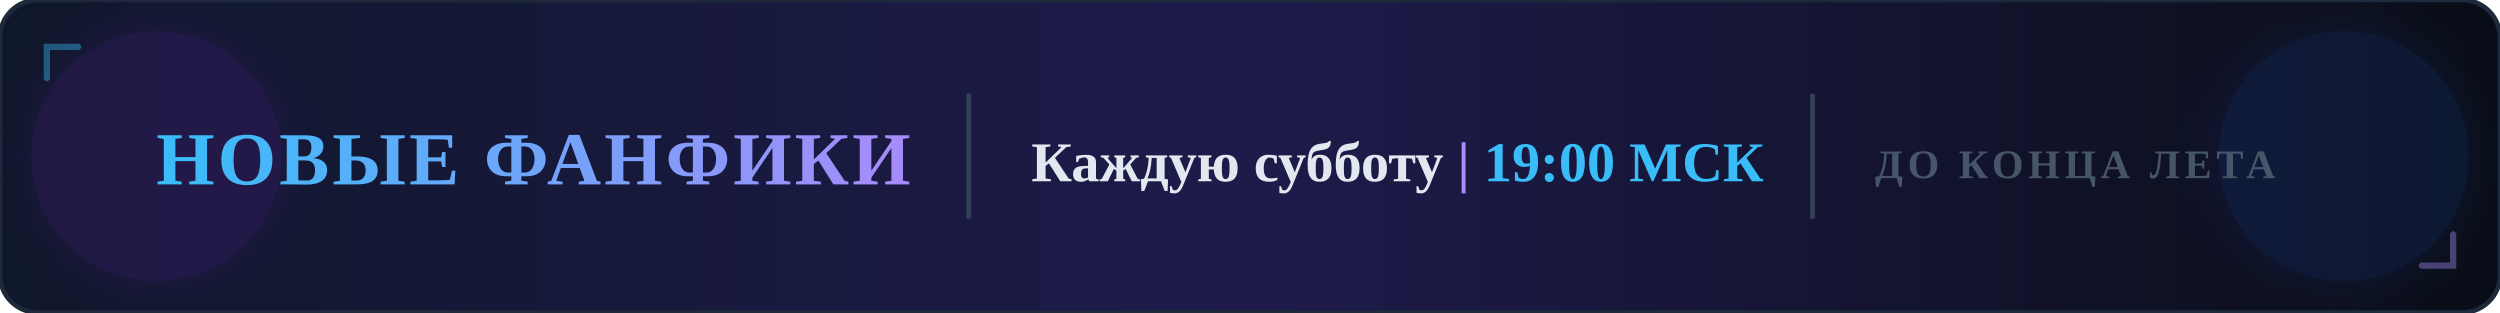
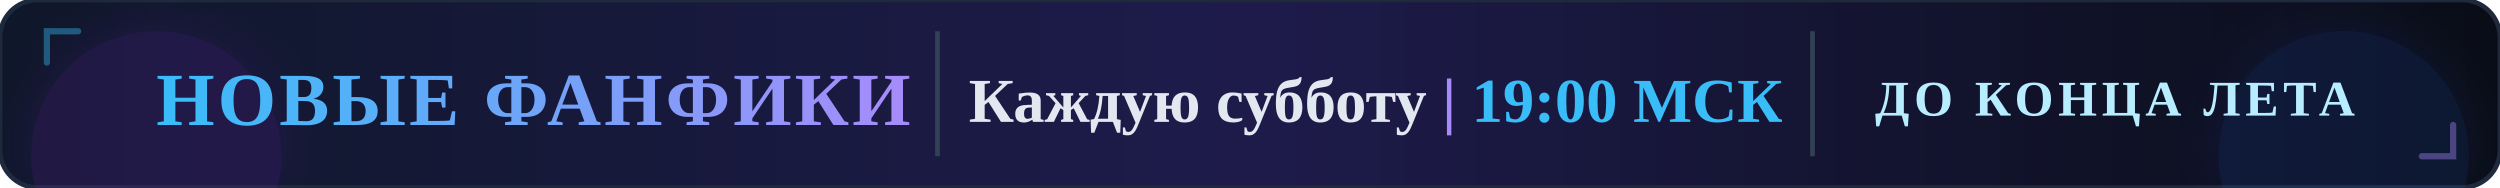
- <svg xmlns="http://www.w3.org/2000/svg" viewBox="0 0 800 100" width="100%" height="100%">
+ <svg xmlns="http://www.w3.org/2000/svg" viewBox="0 0 800 60" width="100%" height="100%">
  <defs>
    <linearGradient id="bgGradient" x1="0%" y1="0%" x2="100%" y2="0%">
      <stop offset="0%" stop-color="#0f172a" />
      <stop offset="50%" stop-color="#1e1b4b" />
      <stop offset="100%" stop-color="#090d16" />
    </linearGradient>
    <linearGradient id="accentGradient" x1="0%" y1="0%" x2="100%" y2="0%">
      <stop offset="0%" stop-color="#38bdf8" />
      <stop offset="100%" stop-color="#a78bfa" />
    </linearGradient>
    <filter id="glow" x="-20%" y="-20%" width="140%" height="140%">
      <feGaussianBlur stdDeviation="8" result="blur" />
      <feComposite in="SourceGraphic" in2="blur" operator="over" />
    </filter>
  </defs>
-   <rect width="800" height="100" rx="12" fill="url(#bgGradient)" stroke="#1e293b" stroke-width="1.5" />
+   <rect width="800" height="60" rx="12" fill="url(#bgGradient)" stroke="#1e293b" stroke-width="1.5" />
  <circle cx="50" cy="50" r="40" fill="#7e22ce" opacity="0.15" filter="url(#glow)" />
  <circle cx="750" cy="50" r="40" fill="#2563eb" opacity="0.12" filter="url(#glow)" />
  <g transform="translate(0, 0)">
-     <text x="50" y="59" font-family="'Times New Roman', serif" font-size="24" font-weight="800" fill="url(#accentGradient)" letter-spacing="1">
+     <text x="50" y="40" font-family="'Times New Roman', serif" font-size="24" font-weight="800" fill="url(#accentGradient)" letter-spacing="1">
      НОВЫЕ ФАНФИКИ
    </text>
-     <line x1="310" y1="30" x2="310" y2="70" stroke="#334155" stroke-width="1.5" />
-     <text x="330" y="58" font-family="'Times New Roman', serif" font-size="18" font-weight="600" fill="#e2e8f0">
+     <line x1="300" y1="10" x2="300" y2="50" stroke="#334155" stroke-width="1.5" />
+     <text x="310" y="39" font-family="'Times New Roman', serif" font-size="20" font-weight="600" fill="#e2e8f0">
      Каждую субботу <tspan fill="#a78bfa">|</tspan>
      <tspan fill="#38bdf8">19:00 МСК</tspan>
    </text>
-     <line x1="580" y1="30" x2="580" y2="70" stroke="#334155" stroke-width="1.5" />
-     <text x="600" y="57" font-family="'Times New Roman', serif" font-size="13" font-weight="bold" fill="#475569" letter-spacing="1.5">
+     <line x1="580" y1="10" x2="580" y2="50" stroke="#334155" stroke-width="1.5" />
+     <text x="600" y="37" font-family="'Times New Roman', serif" font-size="16" font-weight="bold" fill="#B8ecff" letter-spacing="1.5">
      ДО КОНЦА ЛЕТА
    </text>
  </g>
-   <path d="M 15 25 L 15 15 L 25 15" fill="none" stroke="#38bdf8" stroke-width="2" stroke-linecap="round" opacity="0.4" />
-   <path d="M 785 75 L 785 85 L 775 85" fill="none" stroke="#a78bfa" stroke-width="2" stroke-linecap="round" opacity="0.4" />
+   <path d="M 15 20 L 15 10 L 25 10" fill="none" stroke="#38bdf8" stroke-width="2" stroke-linecap="round" opacity="0.4" />
+   <path d="M 785 40 L 785 50 L 775 50" fill="none" stroke="#a78bfa" stroke-width="2" stroke-linecap="round" opacity="0.4" />
</svg>
